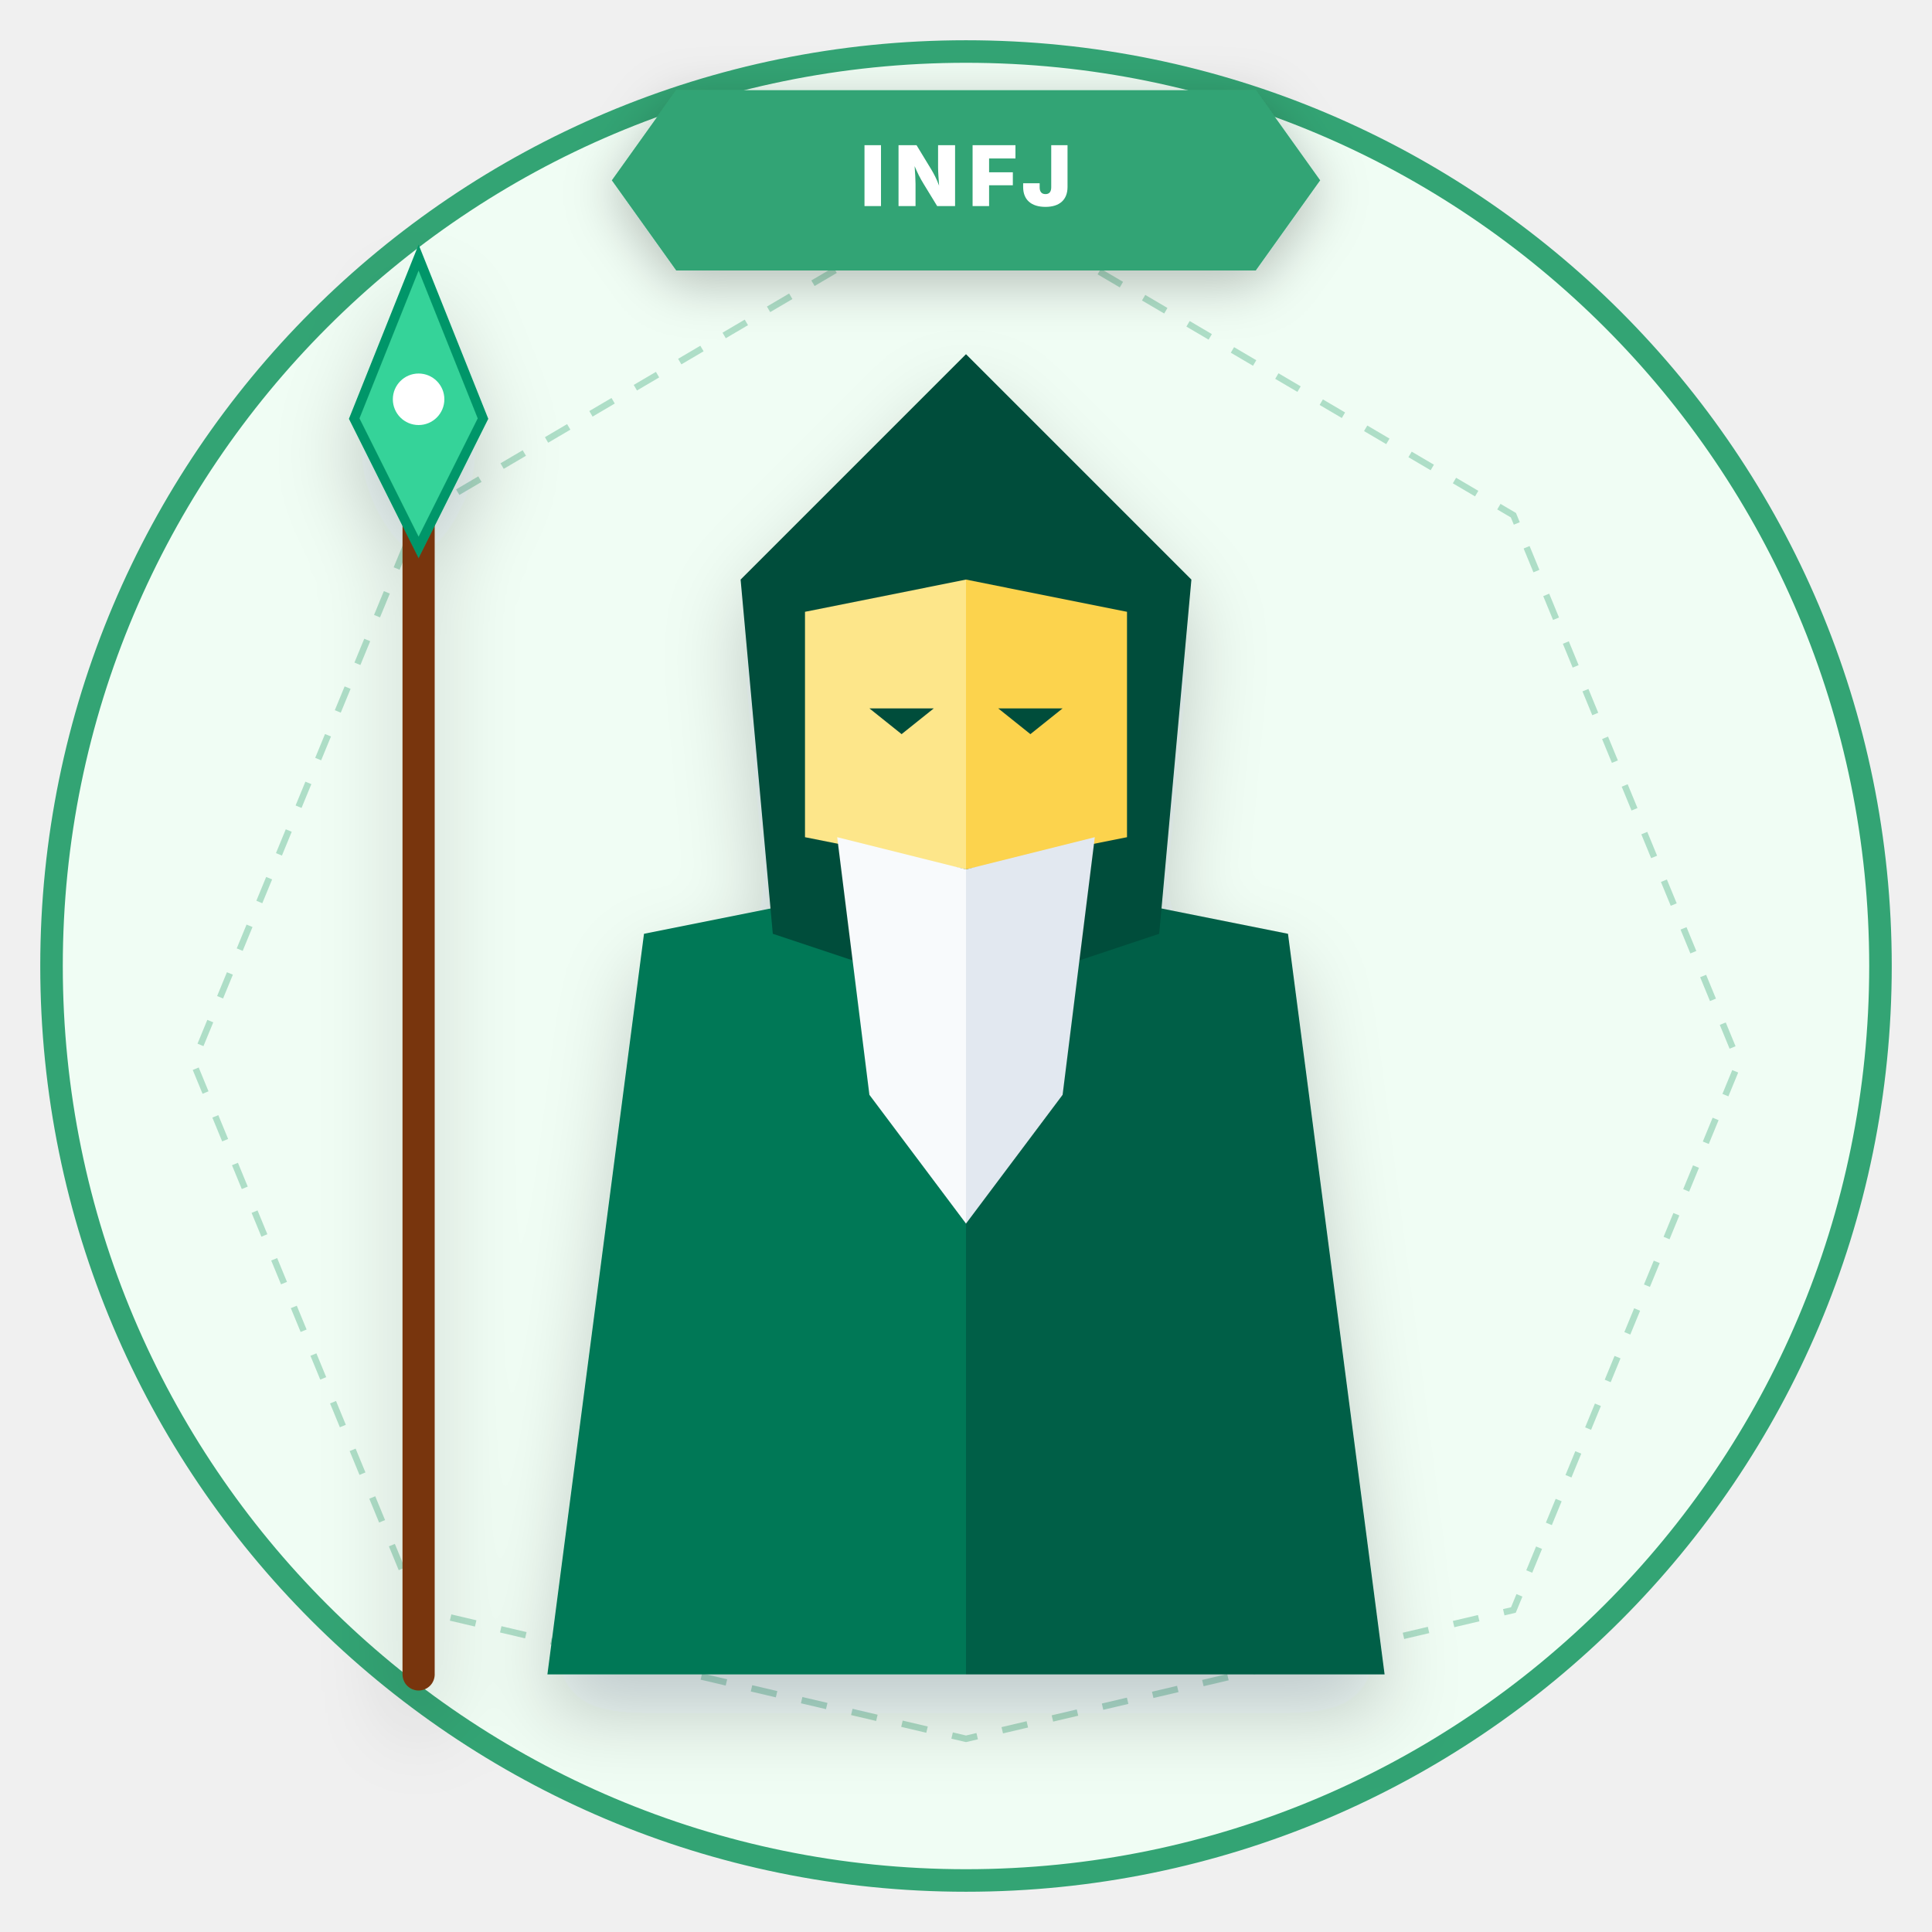
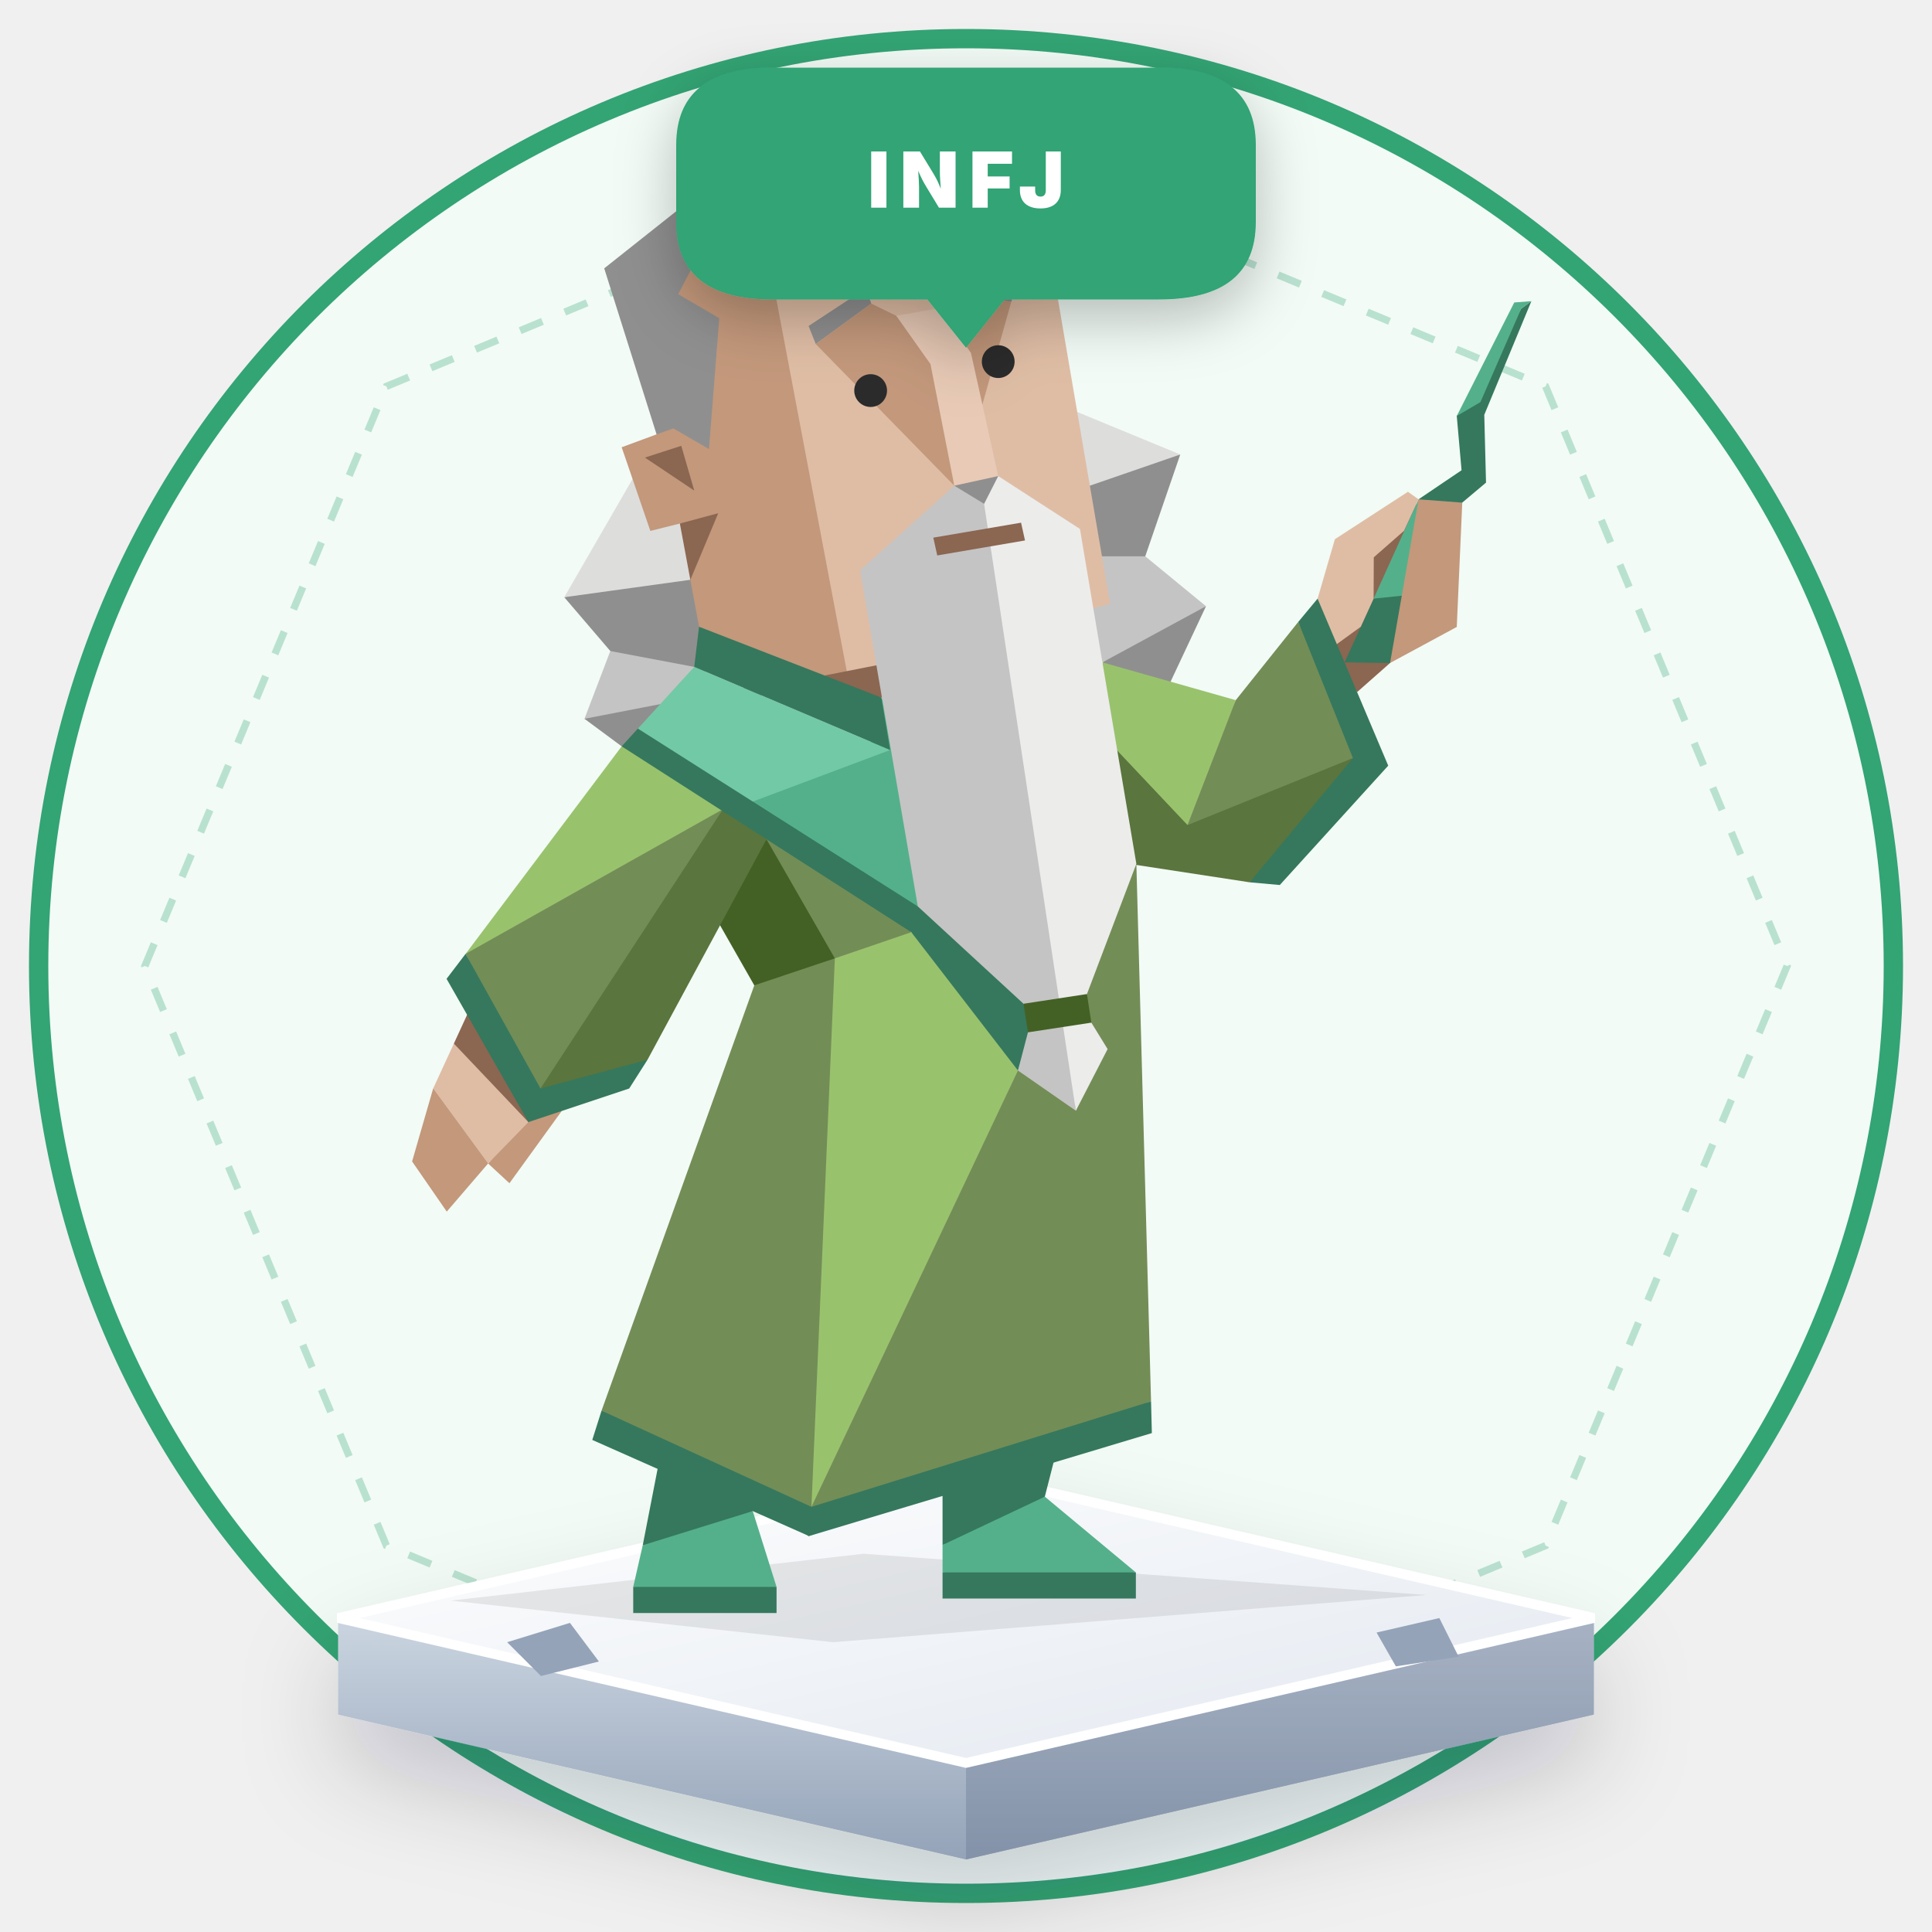
- <svg xmlns="http://www.w3.org/2000/svg" viewBox="0 0 300 300" width="100%" height="100%">
+ <svg xmlns="http://www.w3.org/2000/svg" viewBox="0 0 400 400" width="100%" height="100%">
  <defs>
-     <filter id="facetShadow_infj" x="-20%" y="-20%" width="140%" height="140%">
-       <feDropShadow dx="0" dy="6" stdDeviation="6" flood-color="#0f172a" flood-opacity="0.2" />
+     <style>
+       .cls-1,.cls-16{fill:#2b2b2b;}.cls-1{opacity:0.1;}.cls-2{fill:#8b6651;}.cls-3{fill:#35785d;}.cls-4{fill:#54b08b;}.cls-5{fill:#dfbda5;}.cls-6{fill:#c3987b;}.cls-7{fill:#738d57;}.cls-8{fill:#446125;}.cls-9{fill:#99c26d;}.cls-10{fill:#5a753d;}.cls-11{fill:#8f8f8f;}.cls-12{fill:#dddddc;}.cls-13{fill:#c4c4c4;}.cls-14{fill:#72c9a6;}.cls-15{fill:#ececeb;}.cls-17{fill:#e8cab6;}
+     </style>
+     <linearGradient id="pedestalTop_infj" x1="0" y1="0" x2="1" y2="1">
+       <stop offset="0%" stop-color="#ffffff" />
+       <stop offset="100%" stop-color="#e2e8f0" />
+     </linearGradient>
+     <linearGradient id="pedestalSide_infj" x1="0" y1="0" x2="0" y2="1">
+       <stop offset="0%" stop-color="#cbd5e1" />
+       <stop offset="100%" stop-color="#94a3b8" />
+     </linearGradient>
+     <filter id="shadow_infj" x="-20%" y="-20%" width="140%" height="140%">
+       <feDropShadow dx="0" dy="10" stdDeviation="10" flood-color="#0f172a" flood-opacity="0.18" />
    </filter>
  </defs>
-   <circle cx="150" cy="150" r="142" fill="#f0fdf4" stroke="#33a474" stroke-width="3.5" />
-   <polygon points="150,30 235,80 270,165 235,250 150,270 65,250 30,165 65,80" fill="none" stroke="#33a474" stroke-width="1" stroke-dasharray="4,4" opacity="0.35" />
-   <g filter="url(#facetShadow_infj)">
-     <polygon points="100,145 150,135 150,260 85,260" fill="#047857" />
-     <polygon points="150,135 200,145 215,260 150,260" fill="#065f46" />
-     <polygon points="115,90 150,55 185,90 180,145 150,155 120,145" fill="#064e3b" />
-     <polygon points="125,95 150,90 150,135 125,130" fill="#fde68a" />
-     <polygon points="150,90 175,95 175,130 150,135" fill="#fcd34d" />
-     <polygon points="130,130 150,135 150,190 135,170" fill="#f8fafc" />
-     <polygon points="150,135 170,130 165,170 150,190" fill="#e2e8f0" />
-     <polygon points="135,110 145,110 140,114" fill="#064e3b" />
-     <polygon points="155,110 165,110 160,114" fill="#064e3b" />
-     <line x1="65" y1="70" x2="65" y2="260" stroke="#78350f" stroke-width="5" stroke-linecap="round" />
-     <polygon points="55,65 65,40 75,65 65,85" fill="#34d399" stroke="#059669" stroke-width="1.5" />
-     <circle cx="65" cy="62" r="4" fill="#ffffff" />
+   <circle cx="200" cy="200" r="192" fill="#f2fbf6" stroke="#33a474" stroke-width="4" />
+   <polygon points="200,30 320,80 370,200 320,320 200,370 80,320 30,200 80,80" fill="none" stroke="#33a474" stroke-width="1.5" stroke-dasharray="5,5" opacity="0.3" />
+   <g filter="url(#shadow_infj)">
+     <polygon points="70,335 200,365 330,335 330,355 200,385 70,355" fill="url(#pedestalSide_infj)" />
+     <polygon points="200,365 330,335 330,355 200,385" fill="#64748b" opacity="0.35" />
+     <polygon points="200,305 330,335 200,365 70,335" fill="url(#pedestalTop_infj)" stroke="#ffffff" stroke-width="2" />
+     <polygon points="105,340 118,336 124,344 112,347" fill="#94a3b8" />
+     <polygon points="285,338 298,335 302,343 289,345" fill="#94a3b8" />
+   </g>
+   <g transform="translate(40, 20) scale(0.8)">
+     <polygon class="cls-1" points="66.63 389.24 165.61 400 319.18 387.78 173.5 377.11 66.63 389.24" />
+     <polygon class="cls-2" points="301.22 154.11 309.75 146.58 317.12 134.04 316.58 105.39 299.44 122.81 294.39 142.84 301.22 154.11" />
+     <polygon class="cls-3" points="346.32 52.94 343.68 54.89 331.9 75.74 327.01 82.66 328.25 96.7 317.12 104.22 318.79 109.73 311.9 125.75 305.49 129.93 297.97 146.42 309.75 146.58 322.68 109.91 334.58 99.9 334.13 82.35 346.32 52.94" />
+     <polygon class="cls-4" points="313.35 129.11 318.79 109.73 317.12 104.22 305.49 129.93 313.35 129.11" />
+     <polygon class="cls-4" points="343.68 54.89 346.32 52.94 341.89 53.28 327.01 82.66 333.13 79.07 343.68 54.89" />
+     <polygon class="cls-5" points="290.99 129.93 295.47 114.54 314.37 102.27 317.12 104.22 313.35 112.38 305.53 119.23 305.49 129.93 302.17 137.2 294.39 142.84 290.99 129.93" />
+     <polygon class="cls-6" points="328.43 105.08 327.01 137.25 309.75 146.58 317.12 104.22 328.43 105.08" />
+     <polygon class="cls-3" points="193.93 361.17 193.93 374.84 210.81 369.63 220.4 362.34 223.54 350.03 193.93 361.17" />
+     <polygon class="cls-3" points="121.41 348.87 116.34 374.91 130.95 374.84 144.81 366.07 147.92 359.52 121.41 348.87" />
+     <polygon class="cls-4" points="220.4 362.34 193.93 374.84 193.93 381.94 216.38 383.83 243.96 381.94 220.4 362.34" />
+     <rect class="cls-3" x="193.93" y="381.94" width="50.03" height="6.76" />
+     <polygon class="cls-4" points="144.81 366.07 150.97 385.69 133.64 389.07 113.88 385.69 116.34 374.91 144.81 366.07" />
+     <rect class="cls-3" x="113.88" y="385.69" width="37.09" height="6.76" />
+     <polygon class="cls-6" points="90.94 259.26 80.64 271.13 76.32 276.11 81.84 281.22 95.37 262.53 90.94 259.26" />
+     <polygon class="cls-5" points="80.64 240.1 67.46 245.08 62.1 256.7 68.89 272.63 76.32 276.11 76.33 276.1 86.75 265.4 80.64 240.1" />
+     <polygon class="cls-2" points="91.45 258.68 71.89 235.45 67.46 245.08 86.75 265.4 90.94 259.26 91.45 258.68" />
+     <polygon class="cls-6" points="76.32 276.11 62.1 256.7 56.65 275.58 65.62 288.56 76.33 276.1 76.32 276.11" />
+     <polygon class="cls-7" points="147.05 172.4 137.11 170.9 110.89 168.15 145.9 196.4 148.37 204.7 164.35 237.21 185.84 216.25 147.05 172.4" />
+     <polygon class="cls-8" points="133.64 209.71 145.21 230.01 157.33 235.45 166.06 223.02 148.37 192.2 133.64 209.71" />
+     <polygon class="cls-7" points="244.09 198.56 192.45 274.48 166.06 223.02 145.21 230.01 105.68 340.08 159.1 372.41 159.29 372.55 247.89 337.67 244.09 198.56" />
+     <polygon class="cls-9" points="225.45 204.28 207.97 234.81 199.06 226.82 185.84 216.25 166.06 223.02 160 364.97 239 198.07 226.12 202.47 225.45 204.28" />
+     <polygon class="cls-9" points="110.89 168.15 70.5 221.86 119.21 229.28 138.39 182.45 110.89 168.15" />
+     <polygon class="cls-7" points="70.49 221.86 70.5 221.86 89.88 260.76 100.83 256.97 137.11 184.41 70.49 221.86" />
+     <polygon class="cls-10" points="138.39 182.45 89.88 256.7 107.47 255.38 117.57 249.27 148.37 192.2 138.39 182.45" />
+     <polygon class="cls-3" points="86.75 265.4 112.84 256.7 117.57 249.27 89.88 256.7 70.5 221.86 70.49 221.86 65.57 228.32 86.75 265.4" />
+     <polygon class="cls-11" points="255.45 92.62 227.63 97.99 229.49 111.89 232.33 128.76 246.39 118.97 255.45 92.62" />
+     <polygon class="cls-12" points="224.34 79.79 232.04 100.7 255.45 92.62 224.34 79.79" />
+     <polygon class="cls-11" points="235.31 146.42 240.71 150.82 252.13 153.15 262.11 131.89 246.21 137.2 235.31 146.42" />
+     <polygon class="cls-13" points="246.39 118.97 227.63 118.97 235.31 146.42 262.11 131.89 246.39 118.97" />
+     <polygon class="cls-13" points="130.91 137.2 107.95 143.49 101.26 161.02 115.08 163.56 132.72 148.6 130.91 137.2" />
+     <polygon class="cls-11" points="127.94 121.18 96.03 129.56 107.95 143.49 129.67 147.59 135.99 137.2 127.94 121.18" />
+     <polygon class="cls-12" points="128.03 98.21 121.72 99.57 116.91 93.42 96.03 129.56 128.66 125.05 128.03 98.21" />
+     <polygon class="cls-11" points="146.08 152.34 101.26 161.02 110.89 168.15 149.35 161.86 146.08 152.34" />
+     <polygon class="cls-11" points="228.34 79.52 228.4 79.79 228.37 79.52 228.34 79.52" />
+     <polygon class="cls-7" points="304.85 174.11 285.99 135.95 269.81 156.2 251.79 193.74 304.85 174.11" />
+     <polygon class="cls-9" points="235.31 146.42 233 168.51 257.33 188.53 269.81 156.2 235.31 146.42" />
+     <polygon class="cls-10" points="239 198.07 273.42 203.34 294.39 188.53 300.13 171.18 257.33 188.53 239 169.1 209.66 138.78 239 198.07" />
+     <polygon class="cls-3" points="290.99 129.93 285.99 135.95 300.13 171.18 273.42 203.34 281.21 204.04 309.27 173.15 290.99 129.93" />
+     <polygon class="cls-7" points="226.12 202.47 239 198.07 232.58 185 226.12 202.47" />
+     <polygon class="cls-4" points="185.84 216.25 187.52 217.31 185.84 216.25 185.84 216.25" />
+     <polygon class="cls-4" points="185.84 216.25 185.84 216.25 137.11 185.34 137.11 185.34 185.84 216.25" />
+     <polygon class="cls-3" points="227.98 185.24 221.48 202.81 220.86 204.27 226.12 202.47 232.58 185 230.12 179.98 227.98 185.24" />
+     <polygon class="cls-4" points="178.1 155.53 174.89 169.1 144.81 182.45 190.49 214.18 190.76 214.57 220.86 204.27 178.1 155.53" />
+     <polygon class="cls-14" points="136.69 180.06 144.81 182.45 180.37 169.1 129.67 147.59 115.08 163.56 136.69 180.06" />
+     <polygon class="cls-3" points="207.97 134.86 207.91 134.74 207.7 134.88 207.97 134.86" />
+     <polygon class="cls-3" points="187.53 209.58 115.08 163.56 110.89 168.15 185.84 216.25 213.45 252.05 228.5 204.28 187.53 209.58" />
+     <polygon class="cls-3" points="178.1 155.53 161.47 144.17 130.91 137.2 129.67 147.59 180.37 169.1 178.1 155.53" />
+     <polygon class="cls-5" points="237.29 131.25 220.66 34.15 193.02 12.86 175.48 27.69 139.06 25.3 132.72 31.07 145.9 56.8 168.54 150.1 201.85 140.91 237.29 131.25" />
+     <polygon class="cls-15" points="193.02 18.4 220.66 34.15 204.18 12.16 190.62 8.19 187.77 12.86 193.02 18.4" />
+     <polygon class="cls-12" points="190.62 8.19 162.75 0.01 163.41 20.79 178.45 34.15 193.02 18.4 190.62 8.19" />
+     <polygon class="cls-13" points="136.2 20.79 136.5 24.05 138.75 25.9 178.4 34.2 178.45 34.15 162.75 0.01 136.2 20.79" />
+     <polygon class="cls-11" points="174.15 49.57 175.48 53.57 161.12 64.04 159.26 59.36 174.15 49.57" />
+     <polygon class="cls-11" points="195.15 46.01 196.74 50.79 211.71 53.13 212.72 49.89 195.15 46.01" />
+     <polygon class="cls-6" points="161.12 64.04 196.97 100.7 195.14 69.47 181.95 56.72 193.13 54.76 198.89 70.83 204.24 79.7 211.71 53.13 196.74 50.79 193.13 54.76 181.95 56.72 175.48 53.57 161.12 64.04" />
+     <polygon class="cls-6" points="148.98 42.22 139.06 25.3 122.71 53.13 130.92 62.61 132.72 87.56 125.31 79.24 119.92 87.41 110.89 90.75 118.31 112.4 125.95 110.49 130.92 111.49 128.66 125.05 130.91 137.2 163.41 149.82 169.43 150.23 148.98 42.22" />
+     <polygon class="cls-2" points="125.95 110.49 128.66 125.05 135.88 107.82 125.95 110.49" />
+     <polygon class="cls-2" points="185 145.56 163.41 149.82 179.82 156.2 185 145.56" />
+     <polygon class="cls-2" points="116.91 93.42 129.67 101.96 126.31 90.38 116.91 93.42" />
+     <polygon class="cls-3" points="160 364.97 105.68 340.08 103.28 347.65 159.1 372.41 159.29 372.55 248.1 345.88 247.89 337.67 160 364.97" />
+     <polygon class="cls-13" points="196.97 100.7 172.6 122.63 187.53 209.58 214.88 234.77 216.98 238.48 216.03 242.17 213.45 252.05 228.43 262.46 218.44 156.2 204.21 102.27 196.97 100.7" />
+     <polygon class="cls-15" points="231.3 232.26 244.09 198.56 229.49 111.89 208.34 98.21 204.21 102.27 228.43 262.46 236.65 246.5 232.44 239.66 230.12 236.28 231.3 232.26" />
+     <polygon class="cls-8" points="232.44 239.66 216.03 242.17 214.88 234.77 231.3 232.26 232.44 239.66" />
+     <polygon class="cls-2" points="215.27 114.87 192.56 118.75 191.54 114.14 214.25 110.27 215.27 114.87" />
+     <circle class="cls-16" cx="175.32" cy="76.08" r="4.24" />
+     <circle class="cls-16" cx="208.34" cy="68.59" r="4.24" />
+     <polygon class="cls-17" points="193.13 54.76 201.28 66.34 208.34 98.21 196.97 100.7 190.81 69.23 181.95 56.72 193.13 54.76" />
+     <polygon class="cls-11" points="106.37 44.45 119.92 87.41 124.25 85.86 133.48 91.2 136.14 57.36 125.51 51.13 139.06 25.3 136.2 20.79 106.37 44.45" />
+     <polygon class="cls-11" points="208.34 98.21 196.97 100.7 204.69 105.39 208.34 98.21" />
  </g>
  <g transform="translate(0, -2)">
-     <polygon points="105,16 195,16 205,30 195,44 105,44 95,30" fill="#33a474" filter="drop-shadow(0 2px 4px rgba(0,0,0,0.25))" />
-     <text x="150" y="34" font-family="'Plus Jakarta Sans', -apple-system, sans-serif" font-weight="900" font-size="13" fill="#ffffff" text-anchor="middle" letter-spacing="1.5">INFJ</text>
+     <path d="M140 32 Q140 16 160 16 L240 16 Q260 16 260 32 L260 48 Q260 64 240 64 L208 64 L200 74 L192 64 L160 64 Q140 64 140 48 Z" fill="#33a474" filter="drop-shadow(0 4px 6px rgba(0,0,0,0.25))" />
+     <text x="200" y="45" font-family="'Plus Jakarta Sans', -apple-system, sans-serif" font-weight="900" font-size="16" fill="#ffffff" text-anchor="middle" letter-spacing="2">INFJ</text>
  </g>
</svg>
